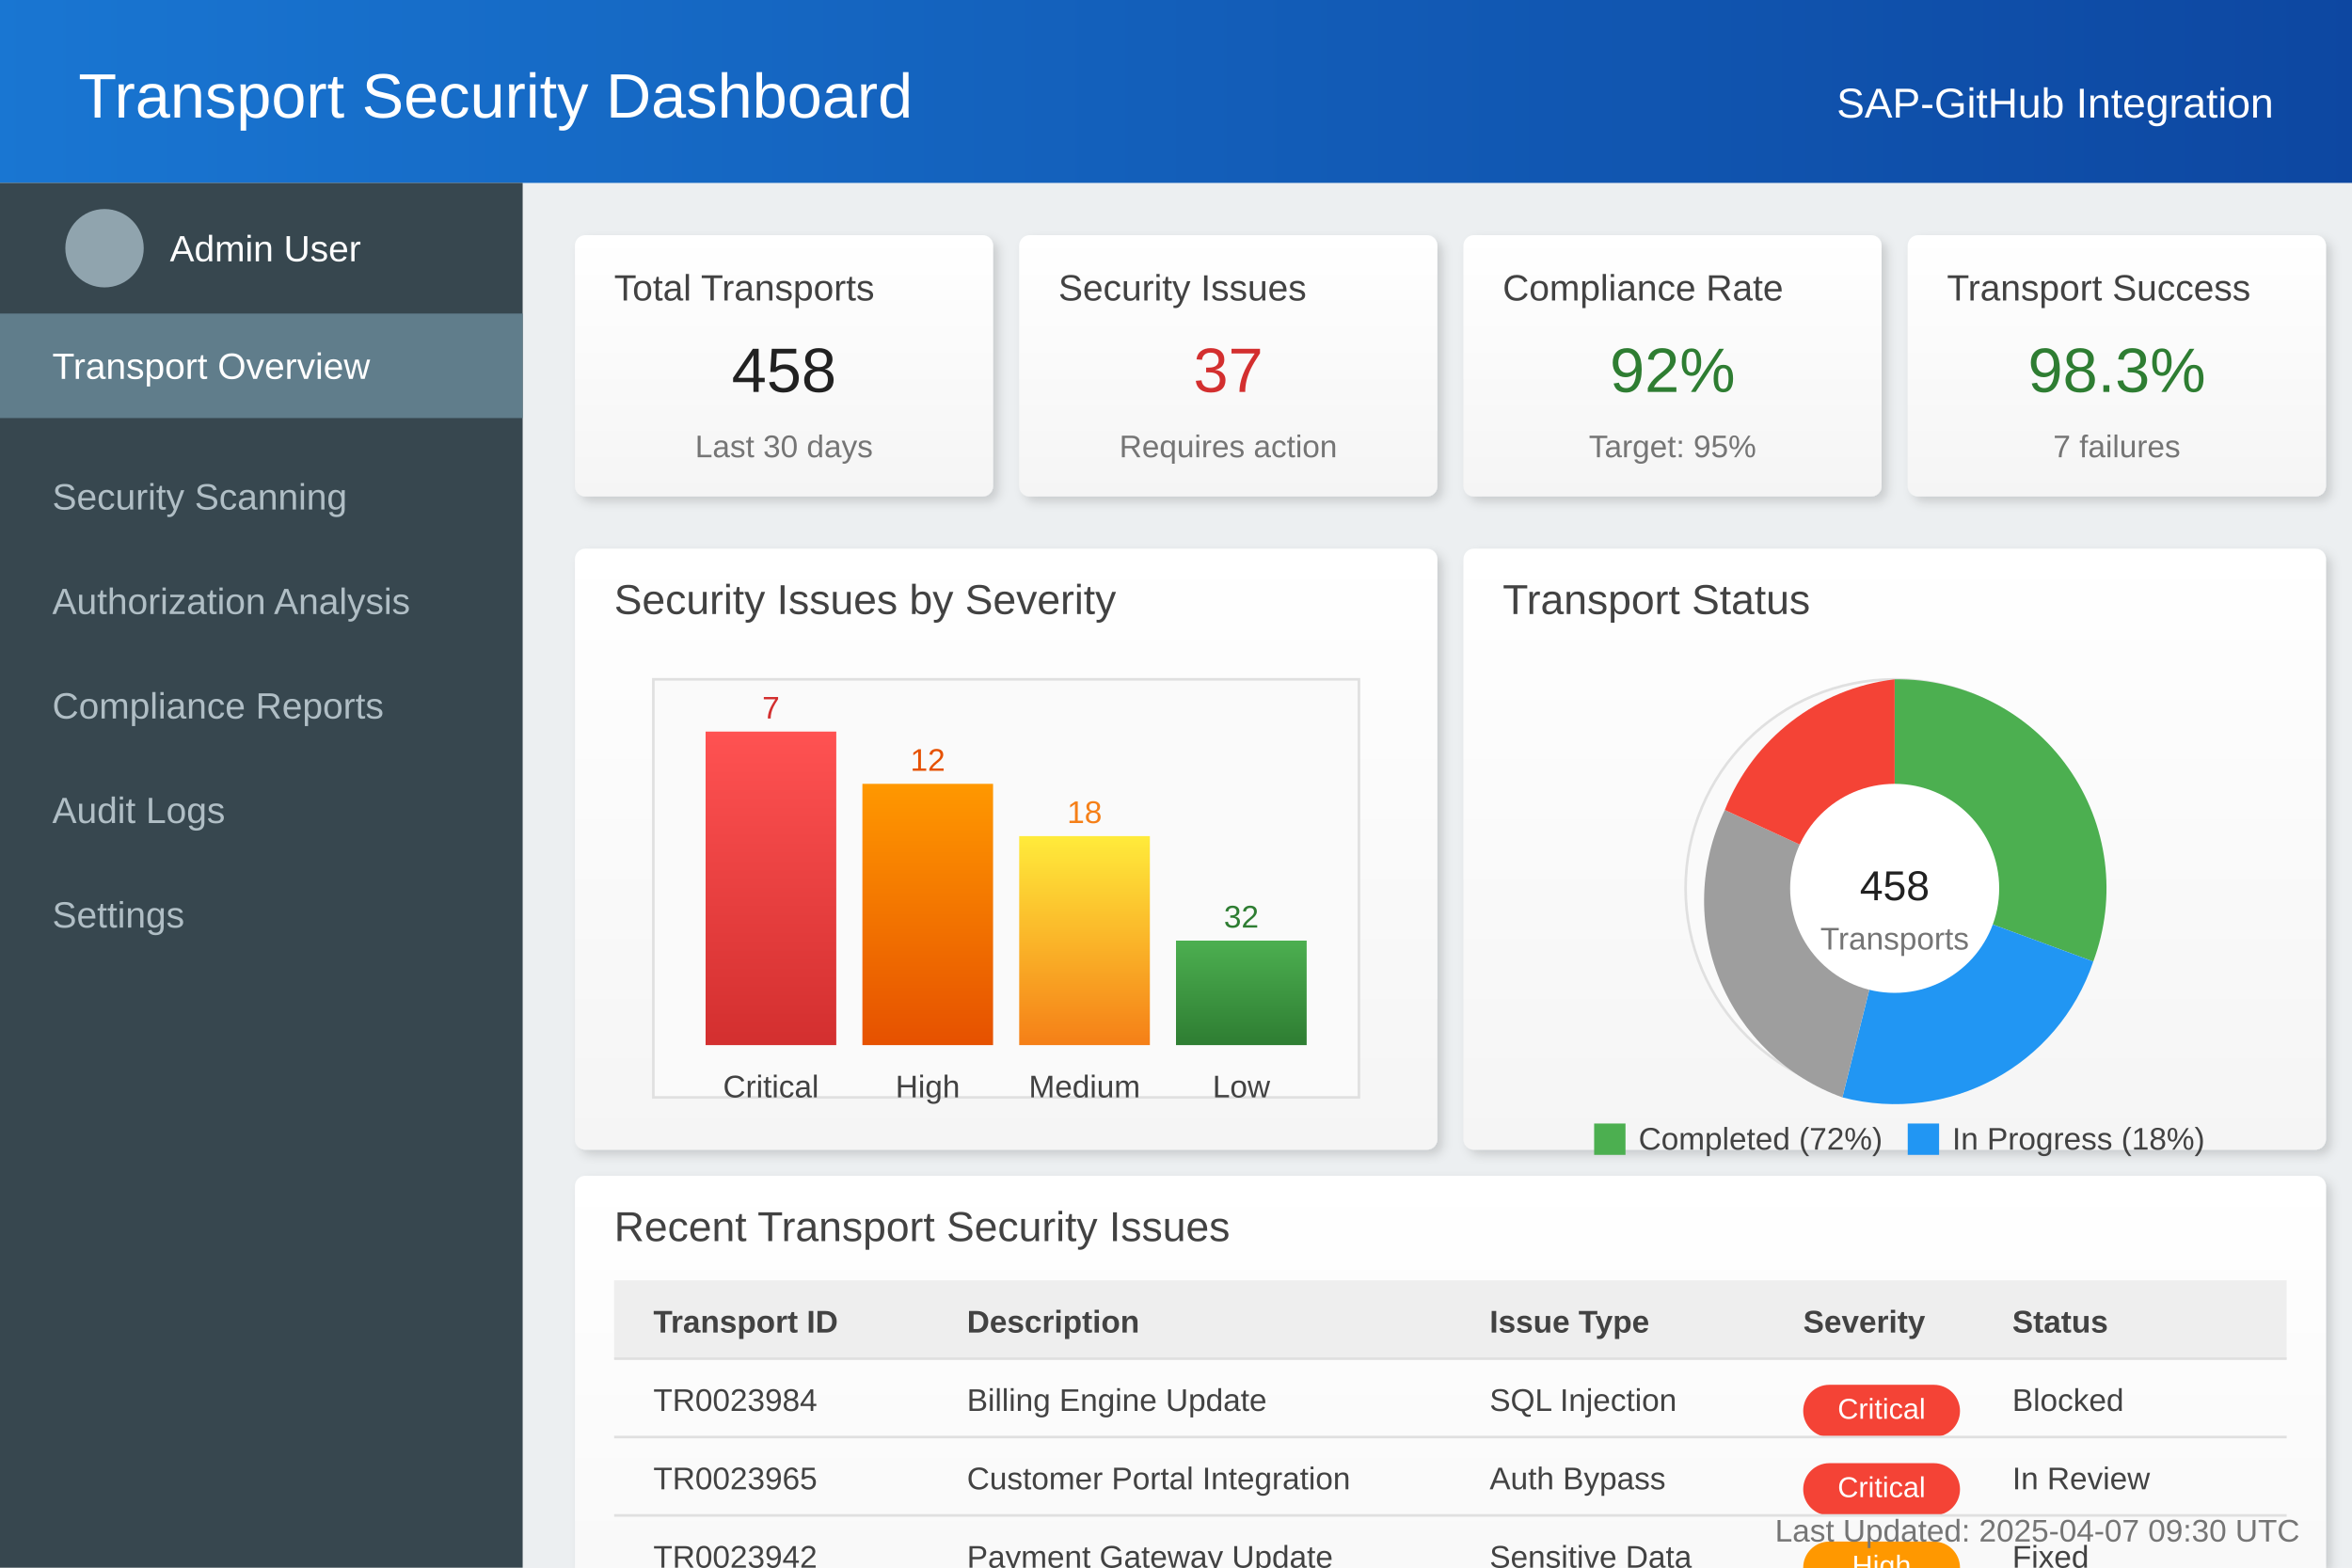
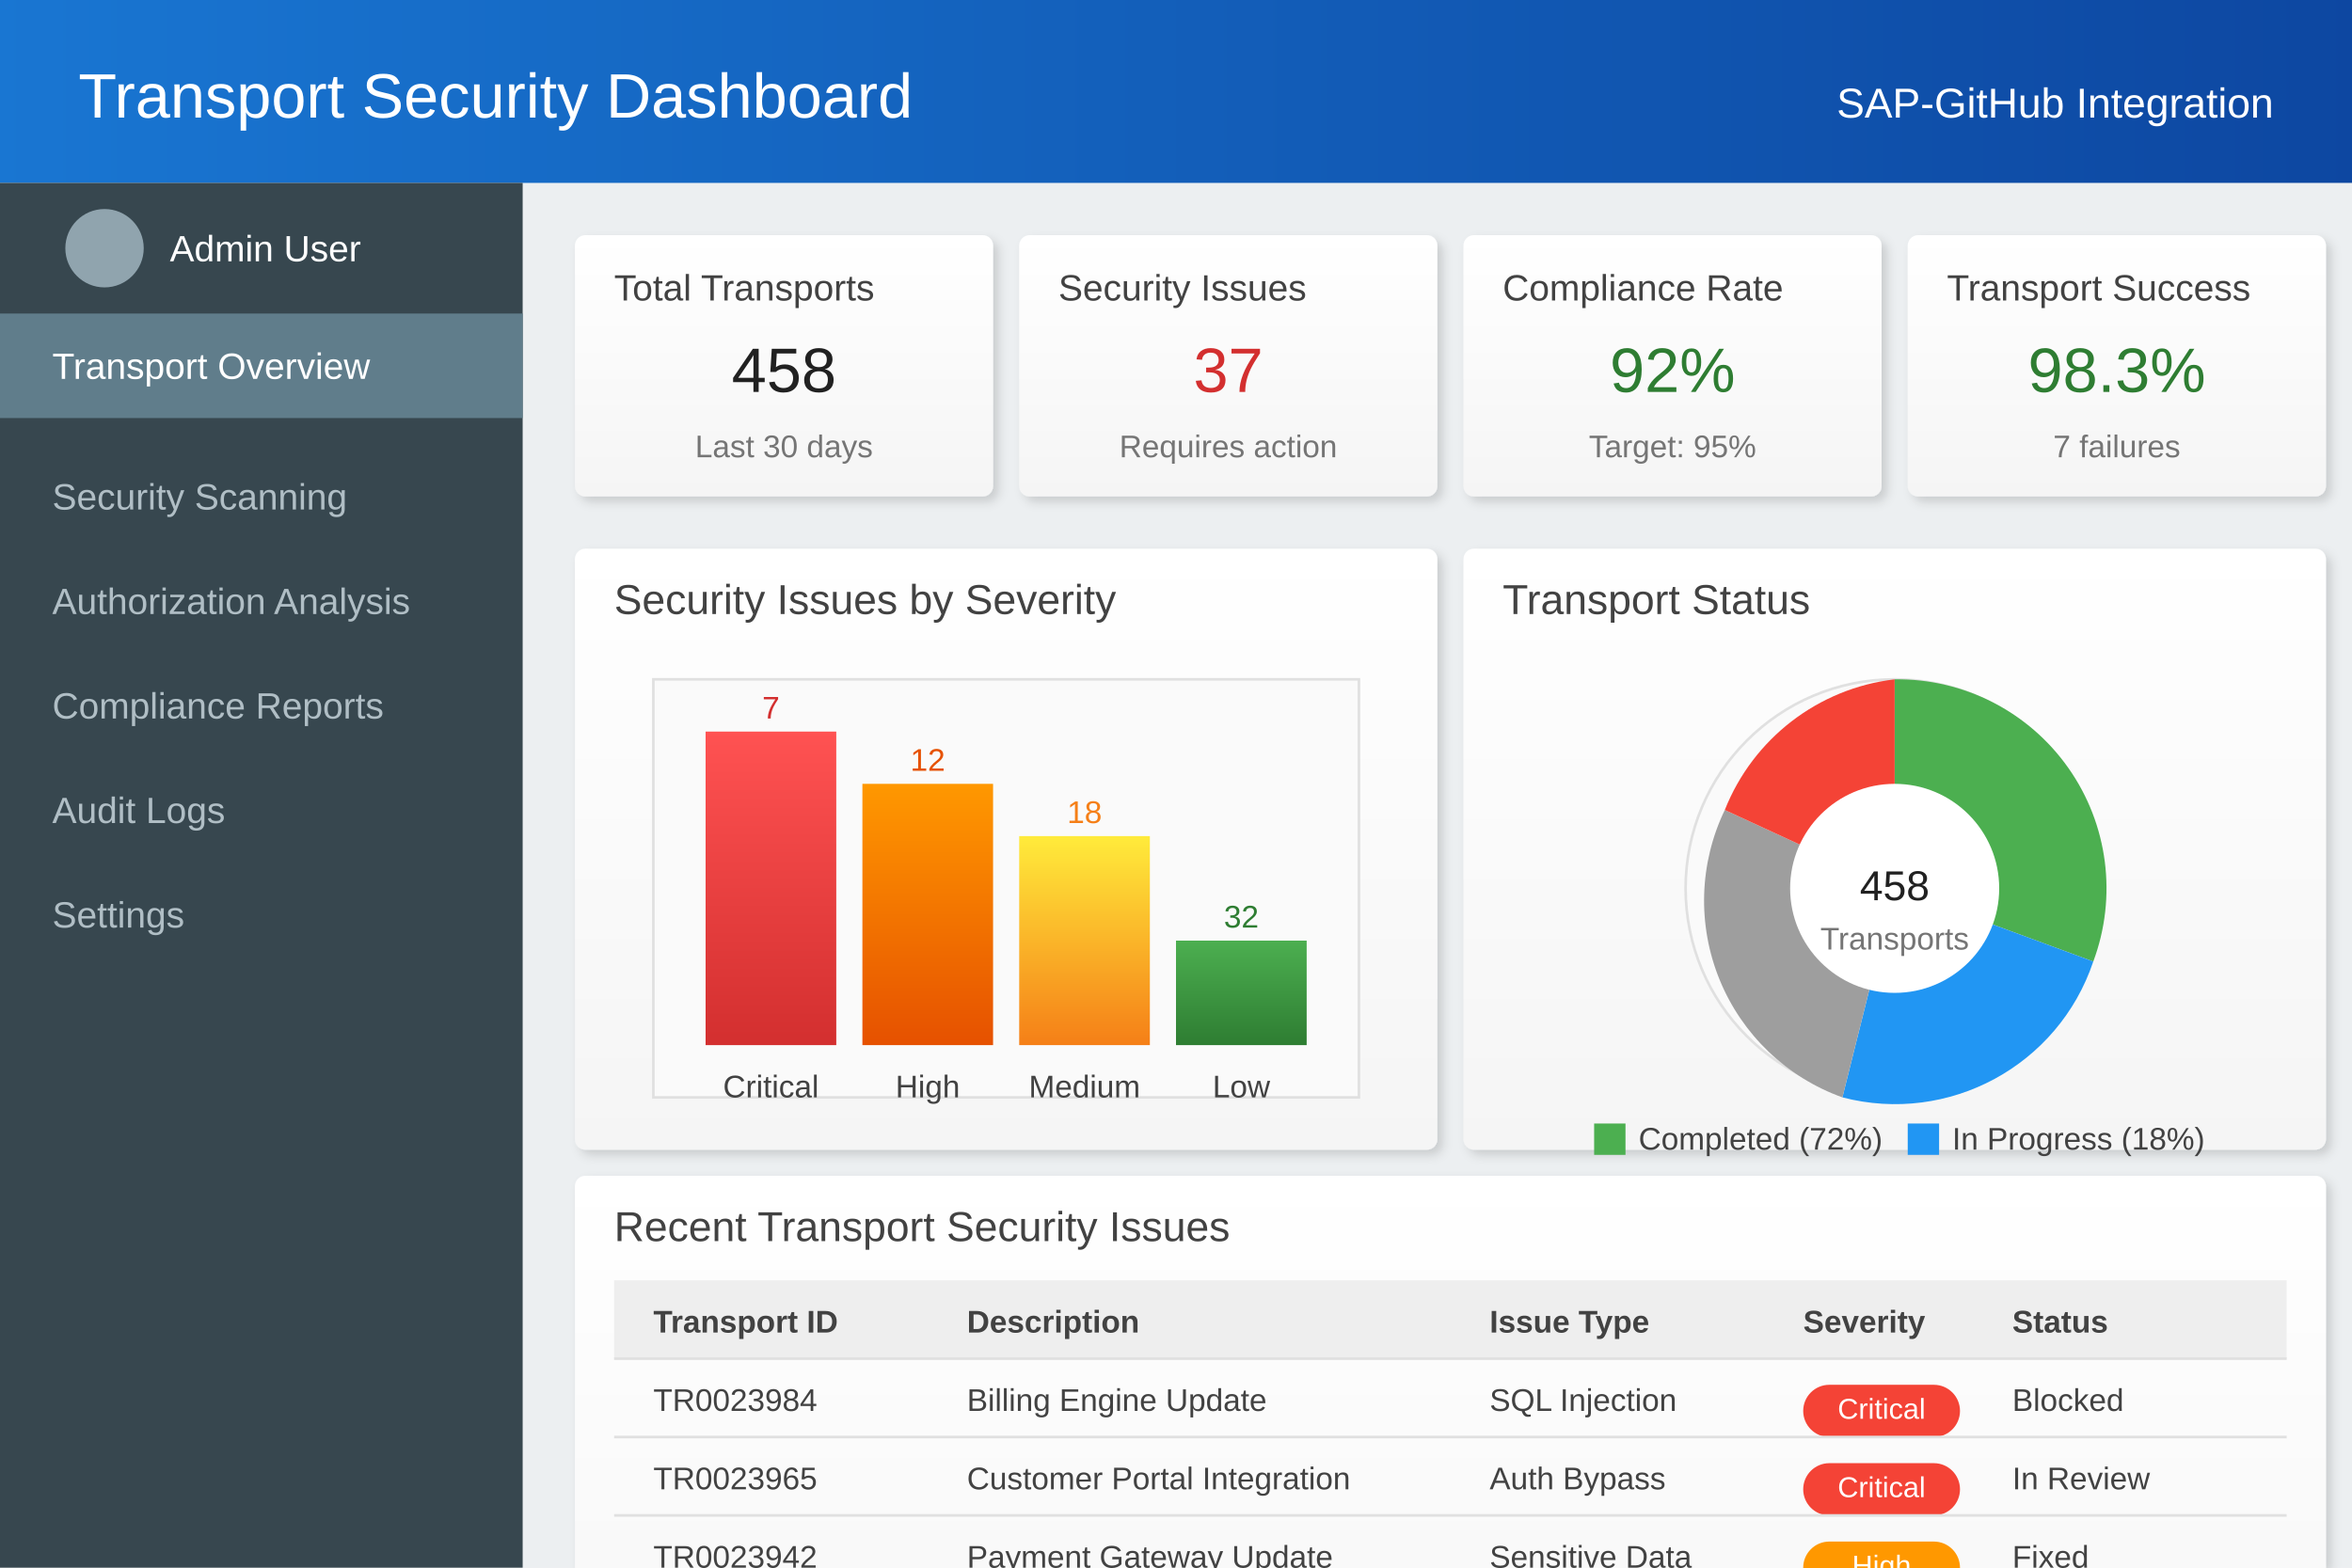
<svg xmlns="http://www.w3.org/2000/svg" width="900" height="600" viewBox="0 0 900 600" role="img" aria-labelledby="title desc">
  <defs>
    <linearGradient id="headerGradient" x1="0%" y1="0%" x2="100%" y2="0%">
      <stop offset="0%" style="stop-color:#1976D2;stop-opacity:1" />
      <stop offset="100%" style="stop-color:#0D47A1;stop-opacity:1" />
    </linearGradient>
    <linearGradient id="cardGradient" x1="0%" y1="0%" x2="0%" y2="100%">
      <stop offset="0%" style="stop-color:#FFFFFF;stop-opacity:1" />
      <stop offset="100%" style="stop-color:#F5F5F5;stop-opacity:1" />
    </linearGradient>
    <linearGradient id="criticalGradient" x1="0%" y1="0%" x2="0%" y2="100%">
      <stop offset="0%" style="stop-color:#FF5252;stop-opacity:1" />
      <stop offset="100%" style="stop-color:#D32F2F;stop-opacity:1" />
    </linearGradient>
    <linearGradient id="highGradient" x1="0%" y1="0%" x2="0%" y2="100%">
      <stop offset="0%" style="stop-color:#FF9800;stop-opacity:1" />
      <stop offset="100%" style="stop-color:#E65100;stop-opacity:1" />
    </linearGradient>
    <linearGradient id="mediumGradient" x1="0%" y1="0%" x2="0%" y2="100%">
      <stop offset="0%" style="stop-color:#FFEB3B;stop-opacity:1" />
      <stop offset="100%" style="stop-color:#F57F17;stop-opacity:1" />
    </linearGradient>
    <linearGradient id="lowGradient" x1="0%" y1="0%" x2="0%" y2="100%">
      <stop offset="0%" style="stop-color:#4CAF50;stop-opacity:1" />
      <stop offset="100%" style="stop-color:#2E7D32;stop-opacity:1" />
    </linearGradient>
    <filter id="dropShadow" x="-20%" y="-20%" width="140%" height="140%">
      <feGaussianBlur in="SourceAlpha" stdDeviation="2" />
      <feOffset dx="2" dy="2" result="offsetblur" />
      <feComponentTransfer>
        <feFuncA type="linear" slope="0.15" />
      </feComponentTransfer>
      <feMerge>
        <feMergeNode />
        <feMergeNode in="SourceGraphic" />
      </feMerge>
    </filter>
  </defs>
  <rect width="900" height="600" fill="#ECEFF1" />
  <rect width="900" height="70" fill="url(#headerGradient)" />
  <text x="30" y="45" font-family="Arial, sans-serif" font-size="24" fill="#FFFFFF">Transport Security Dashboard</text>
  <text x="870" y="45" font-family="Arial, sans-serif" font-size="16" text-anchor="end" fill="#FFFFFF">SAP-GitHub Integration</text>
  <rect x="0" y="70" width="200" height="530" fill="#37474F" />
  <rect x="0" y="120" width="200" height="40" fill="#607D8B" />
  <text x="20" y="145" font-family="Arial, sans-serif" font-size="14" fill="#FFFFFF">Transport Overview</text>
  <text x="20" y="195" font-family="Arial, sans-serif" font-size="14" fill="#B0BEC5">Security Scanning</text>
  <text x="20" y="235" font-family="Arial, sans-serif" font-size="14" fill="#B0BEC5">Authorization Analysis</text>
  <text x="20" y="275" font-family="Arial, sans-serif" font-size="14" fill="#B0BEC5">Compliance Reports</text>
  <text x="20" y="315" font-family="Arial, sans-serif" font-size="14" fill="#B0BEC5">Audit Logs</text>
  <text x="20" y="355" font-family="Arial, sans-serif" font-size="14" fill="#B0BEC5">Settings</text>
  <circle cx="40" cy="95" r="15" fill="#90A4AE" />
  <text x="65" y="100" font-family="Arial, sans-serif" font-size="14" fill="#FFFFFF">Admin User</text>
  <g transform="translate(220, 90)">
    <g transform="translate(0, 0)">
      <rect x="0" y="0" width="160" height="100" rx="4" ry="4" fill="url(#cardGradient)" filter="url(#dropShadow)" />
      <text x="15" y="25" font-family="Arial, sans-serif" font-size="14" fill="#424242">Total Transports</text>
      <text x="80" y="60" font-family="Arial, sans-serif" font-size="24" text-anchor="middle" fill="#212121">458</text>
      <text x="80" y="85" font-family="Arial, sans-serif" font-size="12" text-anchor="middle" fill="#757575">Last 30 days</text>
      <rect x="170" y="0" width="160" height="100" rx="4" ry="4" fill="url(#cardGradient)" filter="url(#dropShadow)" />
      <text x="185" y="25" font-family="Arial, sans-serif" font-size="14" fill="#424242">Security Issues</text>
      <text x="250" y="60" font-family="Arial, sans-serif" font-size="24" text-anchor="middle" fill="#D32F2F">37</text>
      <text x="250" y="85" font-family="Arial, sans-serif" font-size="12" text-anchor="middle" fill="#757575">Requires action</text>
      <rect x="340" y="0" width="160" height="100" rx="4" ry="4" fill="url(#cardGradient)" filter="url(#dropShadow)" />
      <text x="355" y="25" font-family="Arial, sans-serif" font-size="14" fill="#424242">Compliance Rate</text>
      <text x="420" y="60" font-family="Arial, sans-serif" font-size="24" text-anchor="middle" fill="#2E7D32">92%</text>
      <text x="420" y="85" font-family="Arial, sans-serif" font-size="12" text-anchor="middle" fill="#757575">Target: 95%</text>
      <rect x="510" y="0" width="160" height="100" rx="4" ry="4" fill="url(#cardGradient)" filter="url(#dropShadow)" />
      <text x="525" y="25" font-family="Arial, sans-serif" font-size="14" fill="#424242">Transport Success</text>
      <text x="590" y="60" font-family="Arial, sans-serif" font-size="24" text-anchor="middle" fill="#2E7D32">98.3%</text>
      <text x="590" y="85" font-family="Arial, sans-serif" font-size="12" text-anchor="middle" fill="#757575">7 failures</text>
    </g>
    <g transform="translate(0, 120)">
      <rect x="0" y="0" width="330" height="230" rx="4" ry="4" fill="url(#cardGradient)" filter="url(#dropShadow)" />
      <text x="15" y="25" font-family="Arial, sans-serif" font-size="16" fill="#424242">Security Issues by Severity</text>
      <rect x="30" y="50" width="270" height="160" fill="#FAFAFA" stroke="#E0E0E0" stroke-width="1" />
      <rect x="50" y="70" width="50" height="120" fill="url(#criticalGradient)" />
      <text x="75" y="210" font-family="Arial, sans-serif" font-size="12" text-anchor="middle" fill="#424242">Critical</text>
      <text x="75" y="65" font-family="Arial, sans-serif" font-size="12" text-anchor="middle" fill="#D32F2F">7</text>
      <rect x="110" y="90" width="50" height="100" fill="url(#highGradient)" />
      <text x="135" y="210" font-family="Arial, sans-serif" font-size="12" text-anchor="middle" fill="#424242">High</text>
      <text x="135" y="85" font-family="Arial, sans-serif" font-size="12" text-anchor="middle" fill="#E65100">12</text>
      <rect x="170" y="110" width="50" height="80" fill="url(#mediumGradient)" />
      <text x="195" y="210" font-family="Arial, sans-serif" font-size="12" text-anchor="middle" fill="#424242">Medium</text>
      <text x="195" y="105" font-family="Arial, sans-serif" font-size="12" text-anchor="middle" fill="#F57F17">18</text>
      <rect x="230" y="150" width="50" height="40" fill="url(#lowGradient)" />
      <text x="255" y="210" font-family="Arial, sans-serif" font-size="12" text-anchor="middle" fill="#424242">Low</text>
      <text x="255" y="145" font-family="Arial, sans-serif" font-size="12" text-anchor="middle" fill="#2E7D32">32</text>
    </g>
    <g transform="translate(340, 120)">
      <rect x="0" y="0" width="330" height="230" rx="4" ry="4" fill="url(#cardGradient)" filter="url(#dropShadow)" />
      <text x="15" y="25" font-family="Arial, sans-serif" font-size="16" fill="#424242">Transport Status</text>
      <circle cx="165" cy="130" r="80" fill="#FAFAFA" stroke="#E0E0E0" stroke-width="1" />
      <path d="M 165 130 L 165 50 A 80 80 0 0 1 241 158 Z" fill="#4CAF50" />
      <path d="M 165 130 L 241 158 A 80 80 0 0 1 145 210 Z" fill="#2196F3" />
      <path d="M 165 130 L 145 210 A 80 80 0 0 1 100 100 Z" fill="#9E9E9E" />
      <path d="M 165 130 L 100 100 A 80 80 0 0 1 165 50 Z" fill="#F44336" />
      <circle cx="165" cy="130" r="40" fill="white" />
      <text x="165" y="130" font-family="Arial, sans-serif" font-size="16" text-anchor="middle" dominant-baseline="middle" fill="#212121">458</text>
      <text x="165" y="150" font-family="Arial, sans-serif" font-size="12" text-anchor="middle" dominant-baseline="middle" fill="#757575">Transports</text>
      <rect x="50" y="220" width="12" height="12" fill="#4CAF50" />
      <text x="67" y="230" font-family="Arial, sans-serif" font-size="12" fill="#424242">Completed (72%)</text>
      <rect x="170" y="220" width="12" height="12" fill="#2196F3" />
      <text x="187" y="230" font-family="Arial, sans-serif" font-size="12" fill="#424242">In Progress (18%)</text>
      <rect x="50" y="240" width="12" height="12" fill="#9E9E9E" />
      <text x="67" y="250" font-family="Arial, sans-serif" font-size="12" fill="#424242">Pending (8%)</text>
      <rect x="170" y="240" width="12" height="12" fill="#F44336" />
      <text x="187" y="250" font-family="Arial, sans-serif" font-size="12" fill="#424242">Failed (2%)</text>
    </g>
    <g transform="translate(0, 360)">
      <rect x="0" y="0" width="670" height="240" rx="4" ry="4" fill="url(#cardGradient)" filter="url(#dropShadow)" />
      <text x="15" y="25" font-family="Arial, sans-serif" font-size="16" fill="#424242">Recent Transport Security Issues</text>
      <rect x="15" y="40" width="640" height="30" fill="#EEEEEE" />
      <text x="30" y="60" font-family="Arial, sans-serif" font-size="12" font-weight="bold" fill="#424242">Transport ID</text>
      <text x="150" y="60" font-family="Arial, sans-serif" font-size="12" font-weight="bold" fill="#424242">Description</text>
      <text x="350" y="60" font-family="Arial, sans-serif" font-size="12" font-weight="bold" fill="#424242">Issue Type</text>
      <text x="470" y="60" font-family="Arial, sans-serif" font-size="12" font-weight="bold" fill="#424242">Severity</text>
      <text x="550" y="60" font-family="Arial, sans-serif" font-size="12" font-weight="bold" fill="#424242">Status</text>
      <line x1="15" y1="70" x2="655" y2="70" stroke="#E0E0E0" stroke-width="1" />
      <text x="30" y="90" font-family="Arial, sans-serif" font-size="12" fill="#424242">TR0023984</text>
      <text x="150" y="90" font-family="Arial, sans-serif" font-size="12" fill="#424242">Billing Engine Update</text>
      <text x="350" y="90" font-family="Arial, sans-serif" font-size="12" fill="#424242">SQL Injection</text>
      <rect x="470" y="80" width="60" height="20" rx="10" ry="10" fill="#F44336" />
      <text x="500" y="93" font-family="Arial, sans-serif" font-size="11" text-anchor="middle" fill="#FFFFFF">Critical</text>
      <text x="550" y="90" font-family="Arial, sans-serif" font-size="12" fill="#424242">Blocked</text>
      <line x1="15" y1="100" x2="655" y2="100" stroke="#E0E0E0" stroke-width="1" />
      <text x="30" y="120" font-family="Arial, sans-serif" font-size="12" fill="#424242">TR0023965</text>
      <text x="150" y="120" font-family="Arial, sans-serif" font-size="12" fill="#424242">Customer Portal Integration</text>
      <text x="350" y="120" font-family="Arial, sans-serif" font-size="12" fill="#424242">Auth Bypass</text>
      <rect x="470" y="110" width="60" height="20" rx="10" ry="10" fill="#F44336" />
      <text x="500" y="123" font-family="Arial, sans-serif" font-size="11" text-anchor="middle" fill="#FFFFFF">Critical</text>
      <text x="550" y="120" font-family="Arial, sans-serif" font-size="12" fill="#424242">In Review</text>
      <line x1="15" y1="130" x2="655" y2="130" stroke="#E0E0E0" stroke-width="1" />
      <text x="30" y="150" font-family="Arial, sans-serif" font-size="12" fill="#424242">TR0023942</text>
      <text x="150" y="150" font-family="Arial, sans-serif" font-size="12" fill="#424242">Payment Gateway Update</text>
      <text x="350" y="150" font-family="Arial, sans-serif" font-size="12" fill="#424242">Sensitive Data</text>
      <rect x="470" y="140" width="60" height="20" rx="10" ry="10" fill="#FF9800" />
      <text x="500" y="153" font-family="Arial, sans-serif" font-size="11" text-anchor="middle" fill="#FFFFFF">High</text>
      <text x="550" y="150" font-family="Arial, sans-serif" font-size="12" fill="#424242">Fixed</text>
      <line x1="15" y1="160" x2="655" y2="160" stroke="#E0E0E0" stroke-width="1" />
      <text x="30" y="180" font-family="Arial, sans-serif" font-size="12" fill="#424242">TR0023924</text>
      <text x="150" y="180" font-family="Arial, sans-serif" font-size="12" fill="#424242">HR Module Enhancements</text>
      <text x="350" y="180" font-family="Arial, sans-serif" font-size="12" fill="#424242">GDPR Compliance</text>
      <rect x="470" y="170" width="60" height="20" rx="10" ry="10" fill="#FFEB3B" />
      <text x="500" y="183" font-family="Arial, sans-serif" font-size="11" text-anchor="middle" fill="#212121">Medium</text>
      <text x="550" y="180" font-family="Arial, sans-serif" font-size="12" fill="#424242">In Review</text>
      <line x1="15" y1="190" x2="655" y2="190" stroke="#E0E0E0" stroke-width="1" />
      <text x="30" y="210" font-family="Arial, sans-serif" font-size="12" fill="#424242">TR0023912</text>
      <text x="150" y="210" font-family="Arial, sans-serif" font-size="12" fill="#424242">Inventory Management Fix</text>
      <text x="350" y="210" font-family="Arial, sans-serif" font-size="12" fill="#424242">Insecure Config</text>
      <rect x="470" y="200" width="60" height="20" rx="10" ry="10" fill="#4CAF50" />
      <text x="500" y="213" font-family="Arial, sans-serif" font-size="11" text-anchor="middle" fill="#FFFFFF">Low</text>
      <text x="550" y="210" font-family="Arial, sans-serif" font-size="12" fill="#424242">Fixed</text>
      <line x1="15" y1="220" x2="655" y2="220" stroke="#E0E0E0" stroke-width="1" />
      <text x="15" y="240" font-family="Arial, sans-serif" font-size="12" fill="#757575">Showing 5 of 37 issues</text>
      <text x="640" y="240" font-family="Arial, sans-serif" font-size="12" fill="#1976D2">View All</text>
    </g>
  </g>
-   <text x="880" y="590" font-family="Arial, sans-serif" font-size="12" text-anchor="end" fill="#757575">Last Updated: 2025-04-07 09:30 UTC</text>
</svg>
